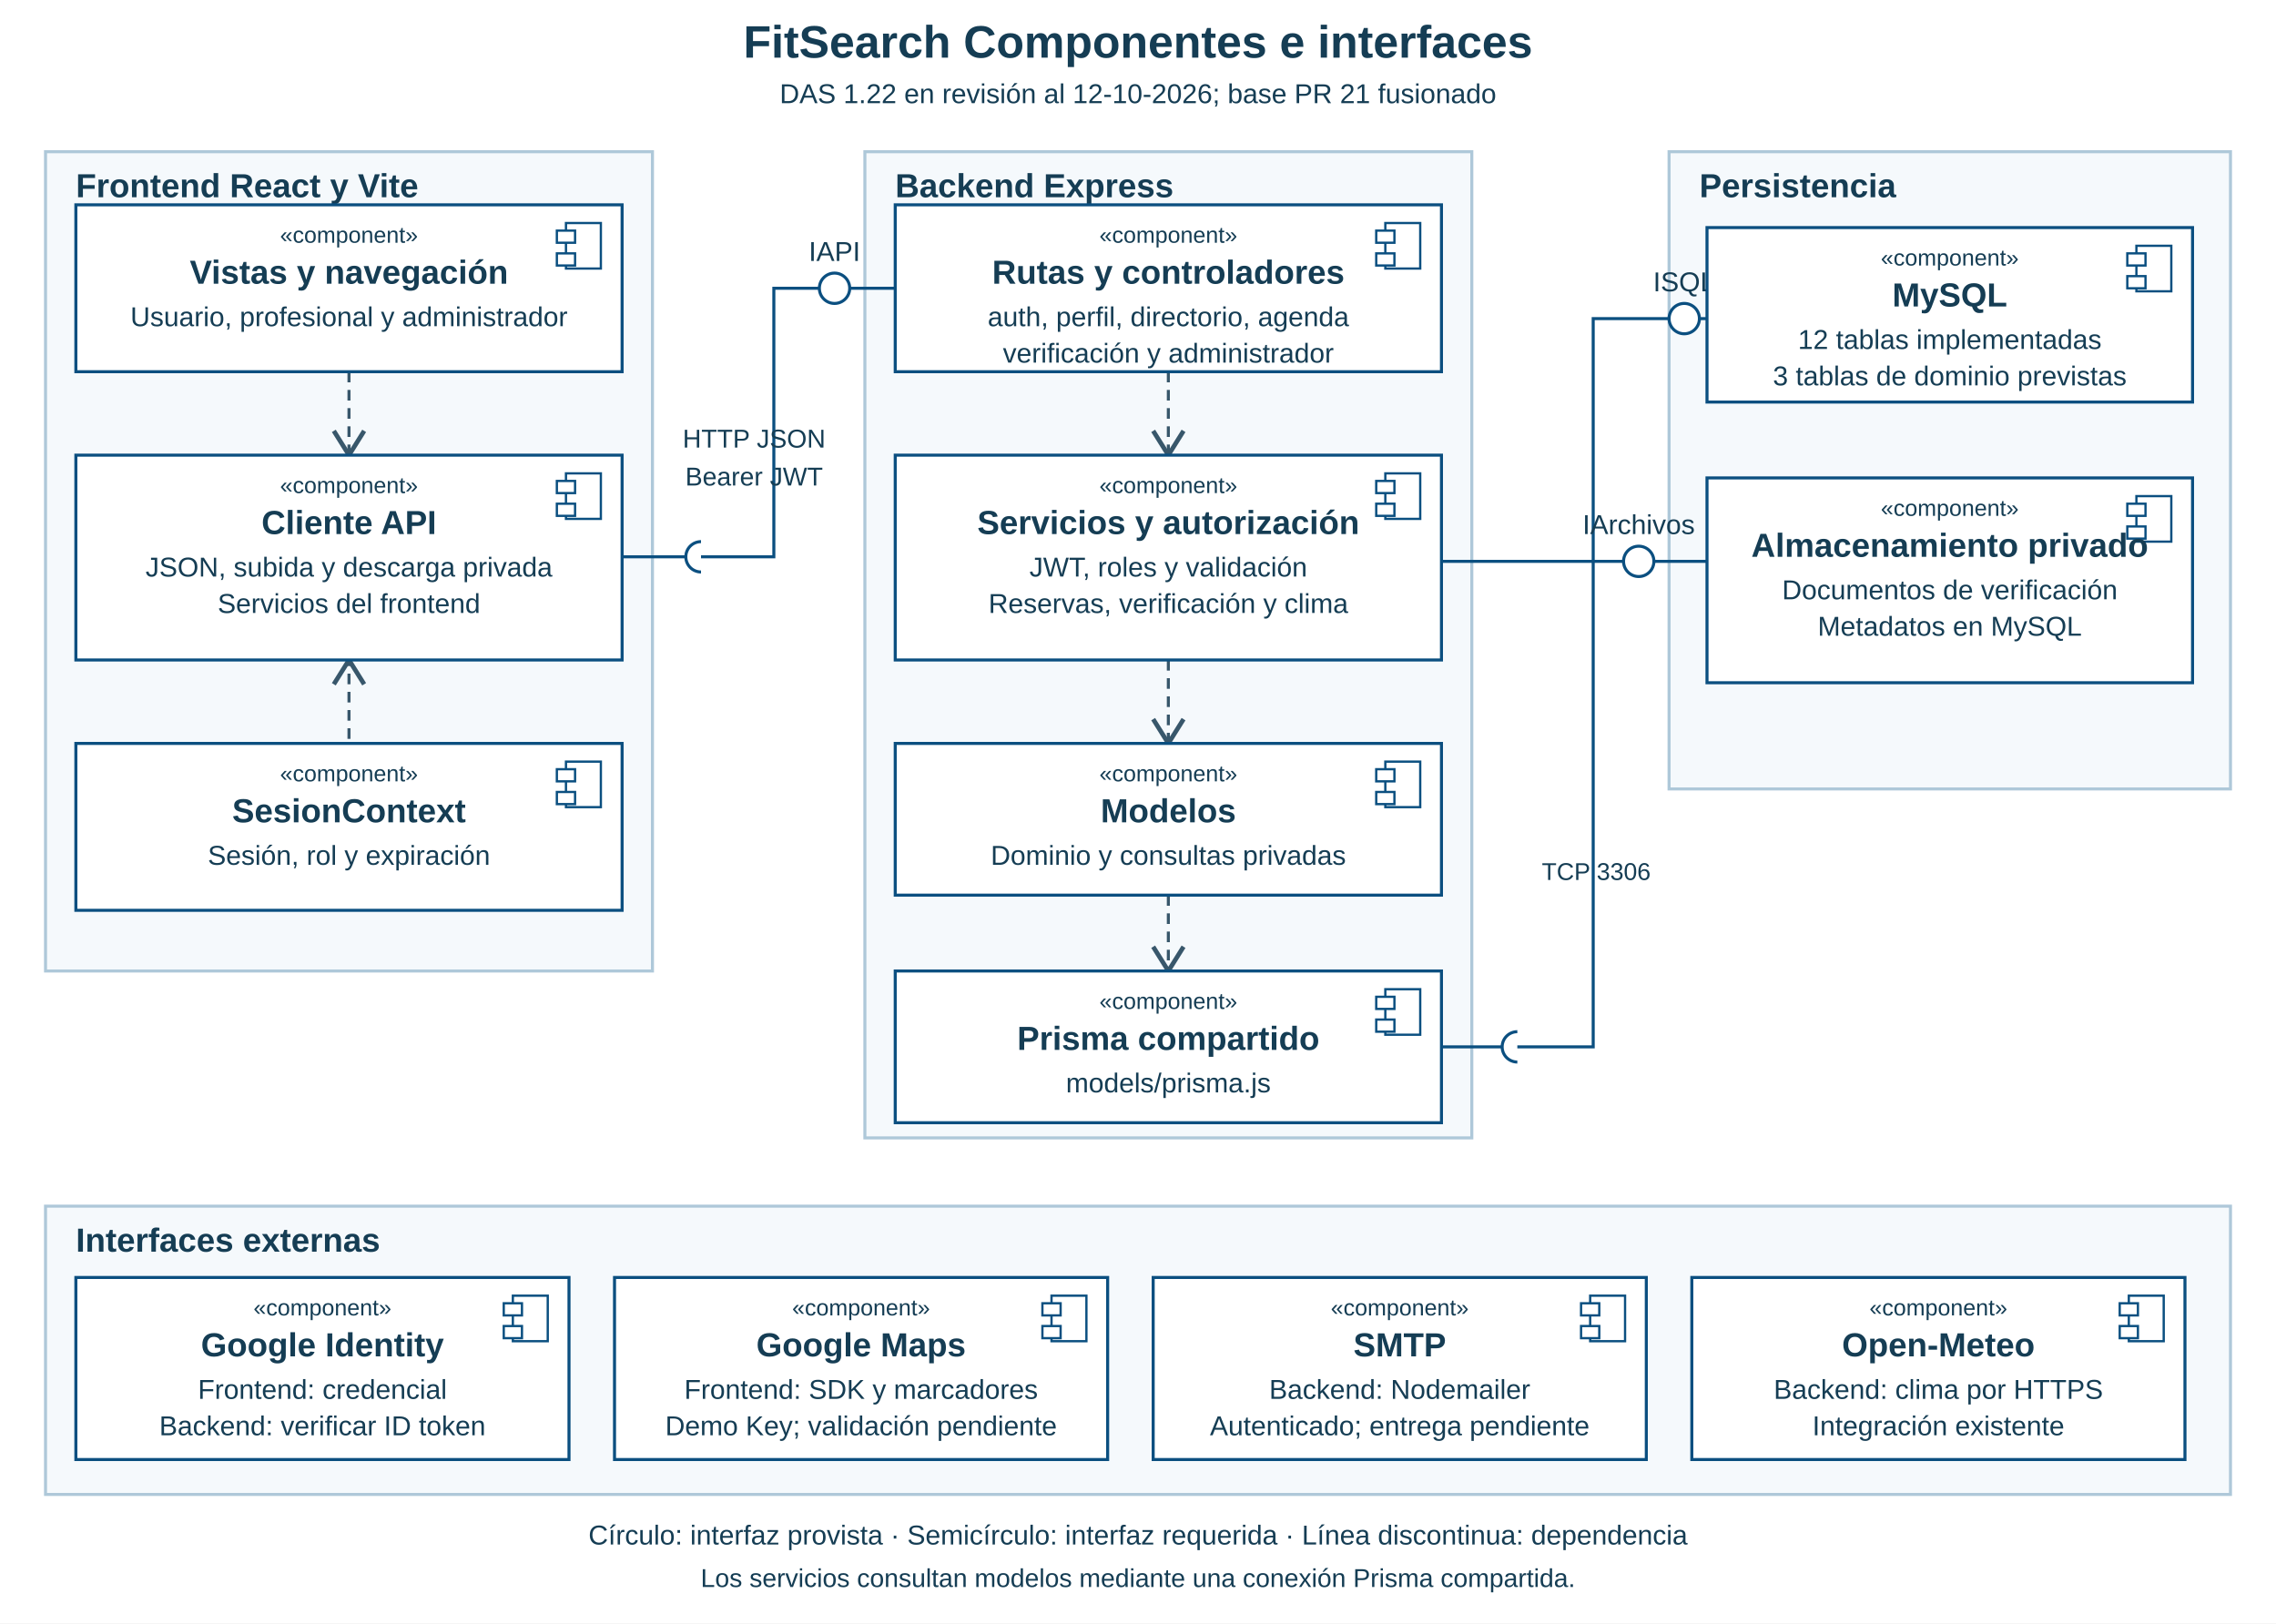
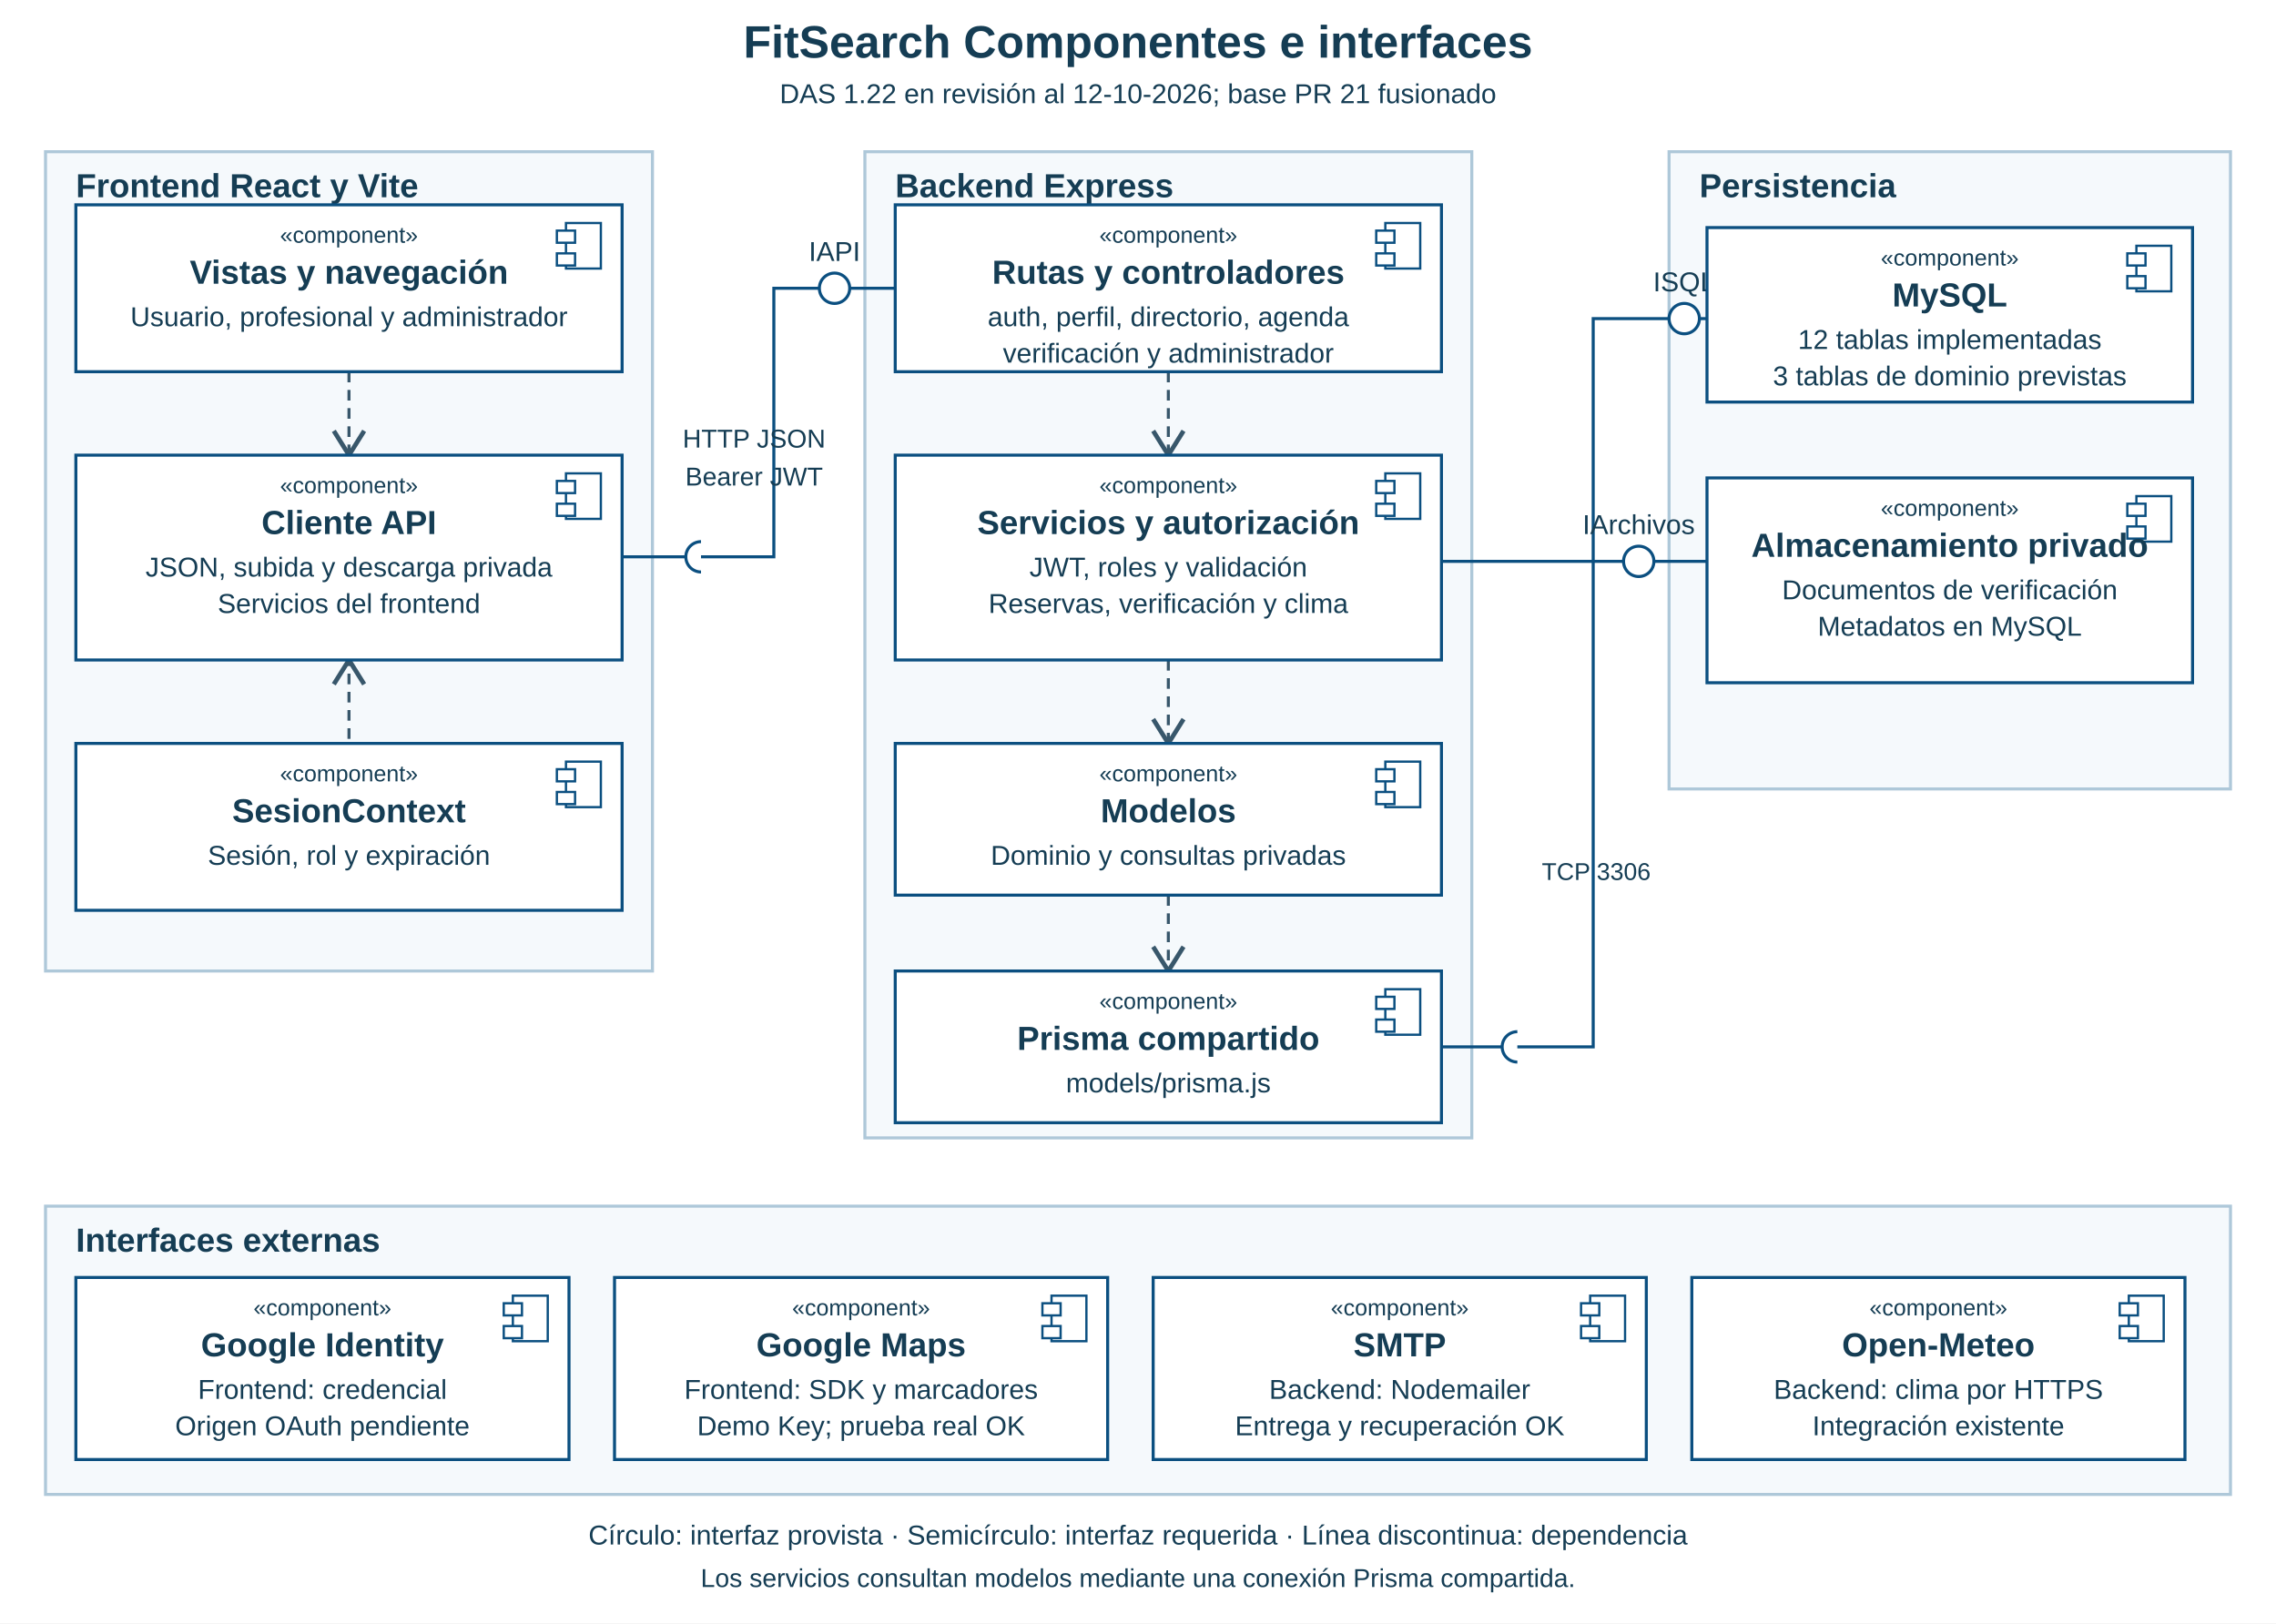
<svg xmlns="http://www.w3.org/2000/svg" width="1500" height="1070" viewBox="0 0 1500 1070">
  <defs>
    <marker id="dep" markerWidth="12" markerHeight="12" refX="10" refY="6" orient="auto">
      <path d="M2 1 L10 6 L2 11" fill="none" stroke="#38576b" stroke-width="1.5" />
    </marker>
  </defs>
  <rect width="1500" height="1070" fill="white" />
  <text x="750" y="38" text-anchor="middle" font-family="Arial" font-size="30" font-weight="700" fill="#153d54">FitSearch Componentes e interfaces</text>
  <text x="750" y="68" text-anchor="middle" font-family="Arial" font-size="18" font-weight="400" fill="#153d54">DAS 1.22 en revisión al 12-10-2026; base PR 21 fusionado</text>
  <rect x="30" y="100" width="400" height="540" fill="#f5f9fc" stroke="#aec8d9" stroke-width="2" />
  <text x="50" y="130" text-anchor="start" font-family="Arial" font-size="22" font-weight="700" fill="#153d54">Frontend React y Vite</text>
  <rect x="570" y="100" width="400" height="650" fill="#f5f9fc" stroke="#aec8d9" stroke-width="2" />
  <text x="590" y="130" text-anchor="start" font-family="Arial" font-size="22" font-weight="700" fill="#153d54">Backend Express</text>
  <rect x="1100" y="100" width="370" height="420" fill="#f5f9fc" stroke="#aec8d9" stroke-width="2" />
  <text x="1120" y="130" text-anchor="start" font-family="Arial" font-size="22" font-weight="700" fill="#153d54">Persistencia</text>
  <polyline points="230,245 230,300" fill="none" stroke="#38576b" stroke-width="2" stroke-dasharray="7 5" marker-end="url(#dep)" />
  <polyline points="230,535 230,435" fill="none" stroke="#38576b" stroke-width="2" stroke-dasharray="7 5" marker-end="url(#dep)" />
  <polyline points="770,245 770,300" fill="none" stroke="#38576b" stroke-width="2" stroke-dasharray="7 5" marker-end="url(#dep)" />
  <polyline points="770,435 770,490" fill="none" stroke="#38576b" stroke-width="2" stroke-dasharray="7 5" marker-end="url(#dep)" />
  <polyline points="770,590 770,640" fill="none" stroke="#38576b" stroke-width="2" stroke-dasharray="7 5" marker-end="url(#dep)" />
  <path d="M410 367 H452 M462 357 A10 10 0 0 0 462 377 M462 367 H510 V190 H540 M560 190 H590" fill="none" stroke="#0b4f80" stroke-width="2" />
  <circle cx="550" cy="190" r="10" fill="white" stroke="#0b4f80" stroke-width="2" />
  <text x="550" y="172" text-anchor="middle" font-family="Arial" font-size="18" font-weight="400" fill="#153d54">IAPI</text>
  <text x="497" y="295" text-anchor="middle" font-family="Arial" font-size="17" font-weight="400" fill="#153d54">HTTP JSON</text>
  <text x="497" y="320" text-anchor="middle" font-family="Arial" font-size="17" font-weight="400" fill="#153d54">Bearer JWT</text>
  <path d="M950 690 H990 M1000 680 A10 10 0 0 0 1000 700 M1000 690 H1050 V210 H1100 M1120 210 H1125" fill="none" stroke="#0b4f80" stroke-width="2" />
  <circle cx="1110" cy="210" r="10" fill="white" stroke="#0b4f80" stroke-width="2" />
  <text x="1110" y="192" text-anchor="middle" font-family="Arial" font-size="18" font-weight="400" fill="#153d54">ISQL</text>
  <text x="1052" y="580" text-anchor="middle" font-family="Arial" font-size="16" font-weight="400" fill="#153d54">TCP 3306</text>
  <path d="M950 370 H1070 M1090 370 H1125" fill="none" stroke="#0b4f80" stroke-width="2" />
  <circle cx="1080" cy="370" r="10" fill="white" stroke="#0b4f80" stroke-width="2" />
  <text x="1080" y="352" text-anchor="middle" font-family="Arial" font-size="18" font-weight="400" fill="#153d54">IArchivos</text>
  <rect x="50" y="135" width="360" height="110" fill="white" stroke="#0b4f80" stroke-width="2" />
  <rect x="373" y="147" width="23" height="30" fill="white" stroke="#0b4f80" stroke-width="1.5" />
  <rect x="367" y="152" width="12" height="8" fill="white" stroke="#0b4f80" stroke-width="1.5" />
  <rect x="367" y="167" width="12" height="8" fill="white" stroke="#0b4f80" stroke-width="1.5" />
  <text x="230.0" y="160" text-anchor="middle" font-family="Arial" font-size="15" font-weight="400" fill="#153d54">«component»</text>
  <text x="230.0" y="187" text-anchor="middle" font-family="Arial" font-size="22" font-weight="700" fill="#153d54">Vistas y navegación</text>
  <text x="230.0" y="215" text-anchor="middle" font-family="Arial" font-size="18" font-weight="400" fill="#153d54">Usuario, profesional y administrador</text>
  <rect x="50" y="300" width="360" height="135" fill="white" stroke="#0b4f80" stroke-width="2" />
  <rect x="373" y="312" width="23" height="30" fill="white" stroke="#0b4f80" stroke-width="1.5" />
  <rect x="367" y="317" width="12" height="8" fill="white" stroke="#0b4f80" stroke-width="1.5" />
  <rect x="367" y="332" width="12" height="8" fill="white" stroke="#0b4f80" stroke-width="1.5" />
  <text x="230.0" y="325" text-anchor="middle" font-family="Arial" font-size="15" font-weight="400" fill="#153d54">«component»</text>
  <text x="230.0" y="352" text-anchor="middle" font-family="Arial" font-size="22" font-weight="700" fill="#153d54">Cliente API</text>
  <text x="230.0" y="380" text-anchor="middle" font-family="Arial" font-size="18" font-weight="400" fill="#153d54">JSON, subida y descarga privada</text>
  <text x="230.0" y="404" text-anchor="middle" font-family="Arial" font-size="18" font-weight="400" fill="#153d54">Servicios del frontend</text>
  <rect x="50" y="490" width="360" height="110" fill="white" stroke="#0b4f80" stroke-width="2" />
  <rect x="373" y="502" width="23" height="30" fill="white" stroke="#0b4f80" stroke-width="1.5" />
  <rect x="367" y="507" width="12" height="8" fill="white" stroke="#0b4f80" stroke-width="1.5" />
  <rect x="367" y="522" width="12" height="8" fill="white" stroke="#0b4f80" stroke-width="1.5" />
  <text x="230.0" y="515" text-anchor="middle" font-family="Arial" font-size="15" font-weight="400" fill="#153d54">«component»</text>
  <text x="230.0" y="542" text-anchor="middle" font-family="Arial" font-size="22" font-weight="700" fill="#153d54">SesionContext</text>
  <text x="230.0" y="570" text-anchor="middle" font-family="Arial" font-size="18" font-weight="400" fill="#153d54">Sesión, rol y expiración</text>
  <rect x="590" y="135" width="360" height="110" fill="white" stroke="#0b4f80" stroke-width="2" />
  <rect x="913" y="147" width="23" height="30" fill="white" stroke="#0b4f80" stroke-width="1.5" />
  <rect x="907" y="152" width="12" height="8" fill="white" stroke="#0b4f80" stroke-width="1.5" />
  <rect x="907" y="167" width="12" height="8" fill="white" stroke="#0b4f80" stroke-width="1.5" />
  <text x="770.0" y="160" text-anchor="middle" font-family="Arial" font-size="15" font-weight="400" fill="#153d54">«component»</text>
  <text x="770.0" y="187" text-anchor="middle" font-family="Arial" font-size="22" font-weight="700" fill="#153d54">Rutas y controladores</text>
  <text x="770.0" y="215" text-anchor="middle" font-family="Arial" font-size="18" font-weight="400" fill="#153d54">auth, perfil, directorio, agenda</text>
  <text x="770.0" y="239" text-anchor="middle" font-family="Arial" font-size="18" font-weight="400" fill="#153d54">verificación y administrador</text>
  <rect x="590" y="300" width="360" height="135" fill="white" stroke="#0b4f80" stroke-width="2" />
  <rect x="913" y="312" width="23" height="30" fill="white" stroke="#0b4f80" stroke-width="1.5" />
  <rect x="907" y="317" width="12" height="8" fill="white" stroke="#0b4f80" stroke-width="1.5" />
  <rect x="907" y="332" width="12" height="8" fill="white" stroke="#0b4f80" stroke-width="1.5" />
  <text x="770.0" y="325" text-anchor="middle" font-family="Arial" font-size="15" font-weight="400" fill="#153d54">«component»</text>
  <text x="770.0" y="352" text-anchor="middle" font-family="Arial" font-size="22" font-weight="700" fill="#153d54">Servicios y autorización</text>
  <text x="770.0" y="380" text-anchor="middle" font-family="Arial" font-size="18" font-weight="400" fill="#153d54">JWT, roles y validación</text>
  <text x="770.0" y="404" text-anchor="middle" font-family="Arial" font-size="18" font-weight="400" fill="#153d54">Reservas, verificación y clima</text>
  <rect x="590" y="490" width="360" height="100" fill="white" stroke="#0b4f80" stroke-width="2" />
  <rect x="913" y="502" width="23" height="30" fill="white" stroke="#0b4f80" stroke-width="1.5" />
  <rect x="907" y="507" width="12" height="8" fill="white" stroke="#0b4f80" stroke-width="1.5" />
  <rect x="907" y="522" width="12" height="8" fill="white" stroke="#0b4f80" stroke-width="1.5" />
  <text x="770.0" y="515" text-anchor="middle" font-family="Arial" font-size="15" font-weight="400" fill="#153d54">«component»</text>
  <text x="770.0" y="542" text-anchor="middle" font-family="Arial" font-size="22" font-weight="700" fill="#153d54">Modelos</text>
  <text x="770.0" y="570" text-anchor="middle" font-family="Arial" font-size="18" font-weight="400" fill="#153d54">Dominio y consultas privadas</text>
  <rect x="590" y="640" width="360" height="100" fill="white" stroke="#0b4f80" stroke-width="2" />
  <rect x="913" y="652" width="23" height="30" fill="white" stroke="#0b4f80" stroke-width="1.5" />
  <rect x="907" y="657" width="12" height="8" fill="white" stroke="#0b4f80" stroke-width="1.5" />
  <rect x="907" y="672" width="12" height="8" fill="white" stroke="#0b4f80" stroke-width="1.5" />
  <text x="770.0" y="665" text-anchor="middle" font-family="Arial" font-size="15" font-weight="400" fill="#153d54">«component»</text>
  <text x="770.0" y="692" text-anchor="middle" font-family="Arial" font-size="22" font-weight="700" fill="#153d54">Prisma compartido</text>
  <text x="770.0" y="720" text-anchor="middle" font-family="Arial" font-size="18" font-weight="400" fill="#153d54">models/prisma.js</text>
  <rect x="1125" y="150" width="320" height="115" fill="white" stroke="#0b4f80" stroke-width="2" />
  <rect x="1408" y="162" width="23" height="30" fill="white" stroke="#0b4f80" stroke-width="1.5" />
  <rect x="1402" y="167" width="12" height="8" fill="white" stroke="#0b4f80" stroke-width="1.5" />
  <rect x="1402" y="182" width="12" height="8" fill="white" stroke="#0b4f80" stroke-width="1.5" />
  <text x="1285.0" y="175" text-anchor="middle" font-family="Arial" font-size="15" font-weight="400" fill="#153d54">«component»</text>
  <text x="1285.0" y="202" text-anchor="middle" font-family="Arial" font-size="22" font-weight="700" fill="#153d54">MySQL</text>
  <text x="1285.0" y="230" text-anchor="middle" font-family="Arial" font-size="18" font-weight="400" fill="#153d54">12 tablas implementadas</text>
  <text x="1285.0" y="254" text-anchor="middle" font-family="Arial" font-size="18" font-weight="400" fill="#153d54">3 tablas de dominio previstas</text>
  <rect x="1125" y="315" width="320" height="135" fill="white" stroke="#0b4f80" stroke-width="2" />
  <rect x="1408" y="327" width="23" height="30" fill="white" stroke="#0b4f80" stroke-width="1.5" />
  <rect x="1402" y="332" width="12" height="8" fill="white" stroke="#0b4f80" stroke-width="1.5" />
  <rect x="1402" y="347" width="12" height="8" fill="white" stroke="#0b4f80" stroke-width="1.5" />
  <text x="1285.0" y="340" text-anchor="middle" font-family="Arial" font-size="15" font-weight="400" fill="#153d54">«component»</text>
  <text x="1285.0" y="367" text-anchor="middle" font-family="Arial" font-size="22" font-weight="700" fill="#153d54">Almacenamiento privado</text>
  <text x="1285.0" y="395" text-anchor="middle" font-family="Arial" font-size="18" font-weight="400" fill="#153d54">Documentos de verificación</text>
  <text x="1285.0" y="419" text-anchor="middle" font-family="Arial" font-size="18" font-weight="400" fill="#153d54">Metadatos en MySQL</text>
  <rect x="30" y="795" width="1440" height="190" fill="#f5f9fc" stroke="#aec8d9" stroke-width="2" />
  <text x="50" y="825" text-anchor="start" font-family="Arial" font-size="22" font-weight="700" fill="#153d54">Interfaces externas</text>
  <rect x="50" y="842" width="325" height="120" fill="white" stroke="#0b4f80" stroke-width="2" />
  <rect x="338" y="854" width="23" height="30" fill="white" stroke="#0b4f80" stroke-width="1.5" />
  <rect x="332" y="859" width="12" height="8" fill="white" stroke="#0b4f80" stroke-width="1.5" />
  <rect x="332" y="874" width="12" height="8" fill="white" stroke="#0b4f80" stroke-width="1.5" />
  <text x="212.5" y="867" text-anchor="middle" font-family="Arial" font-size="15" font-weight="400" fill="#153d54">«component»</text>
  <text x="212.5" y="894" text-anchor="middle" font-family="Arial" font-size="22" font-weight="700" fill="#153d54">Google Identity</text>
  <text x="212.5" y="922" text-anchor="middle" font-family="Arial" font-size="18" font-weight="400" fill="#153d54">Frontend: credencial</text>
-   <text x="212.5" y="946" text-anchor="middle" font-family="Arial" font-size="18" font-weight="400" fill="#153d54">Backend: verificar ID token</text>
+   <text x="212.5" y="946" text-anchor="middle" font-family="Arial" font-size="18" font-weight="400" fill="#153d54">Origen OAuth pendiente</text>
  <rect x="405" y="842" width="325" height="120" fill="white" stroke="#0b4f80" stroke-width="2" />
  <rect x="693" y="854" width="23" height="30" fill="white" stroke="#0b4f80" stroke-width="1.5" />
  <rect x="687" y="859" width="12" height="8" fill="white" stroke="#0b4f80" stroke-width="1.5" />
  <rect x="687" y="874" width="12" height="8" fill="white" stroke="#0b4f80" stroke-width="1.5" />
  <text x="567.5" y="867" text-anchor="middle" font-family="Arial" font-size="15" font-weight="400" fill="#153d54">«component»</text>
  <text x="567.5" y="894" text-anchor="middle" font-family="Arial" font-size="22" font-weight="700" fill="#153d54">Google Maps</text>
  <text x="567.5" y="922" text-anchor="middle" font-family="Arial" font-size="18" font-weight="400" fill="#153d54">Frontend: SDK y marcadores</text>
-   <text x="567.5" y="946" text-anchor="middle" font-family="Arial" font-size="18" font-weight="400" fill="#153d54">Demo Key; validación pendiente</text>
+   <text x="567.5" y="946" text-anchor="middle" font-family="Arial" font-size="18" font-weight="400" fill="#153d54">Demo Key; prueba real OK</text>
  <rect x="760" y="842" width="325" height="120" fill="white" stroke="#0b4f80" stroke-width="2" />
  <rect x="1048" y="854" width="23" height="30" fill="white" stroke="#0b4f80" stroke-width="1.5" />
  <rect x="1042" y="859" width="12" height="8" fill="white" stroke="#0b4f80" stroke-width="1.5" />
  <rect x="1042" y="874" width="12" height="8" fill="white" stroke="#0b4f80" stroke-width="1.5" />
  <text x="922.5" y="867" text-anchor="middle" font-family="Arial" font-size="15" font-weight="400" fill="#153d54">«component»</text>
  <text x="922.5" y="894" text-anchor="middle" font-family="Arial" font-size="22" font-weight="700" fill="#153d54">SMTP</text>
  <text x="922.5" y="922" text-anchor="middle" font-family="Arial" font-size="18" font-weight="400" fill="#153d54">Backend: Nodemailer</text>
-   <text x="922.5" y="946" text-anchor="middle" font-family="Arial" font-size="18" font-weight="400" fill="#153d54">Autenticado; entrega pendiente</text>
+   <text x="922.5" y="946" text-anchor="middle" font-family="Arial" font-size="18" font-weight="400" fill="#153d54">Entrega y recuperación OK</text>
  <rect x="1115" y="842" width="325" height="120" fill="white" stroke="#0b4f80" stroke-width="2" />
  <rect x="1403" y="854" width="23" height="30" fill="white" stroke="#0b4f80" stroke-width="1.5" />
  <rect x="1397" y="859" width="12" height="8" fill="white" stroke="#0b4f80" stroke-width="1.5" />
  <rect x="1397" y="874" width="12" height="8" fill="white" stroke="#0b4f80" stroke-width="1.5" />
  <text x="1277.5" y="867" text-anchor="middle" font-family="Arial" font-size="15" font-weight="400" fill="#153d54">«component»</text>
  <text x="1277.5" y="894" text-anchor="middle" font-family="Arial" font-size="22" font-weight="700" fill="#153d54">Open-Meteo</text>
  <text x="1277.5" y="922" text-anchor="middle" font-family="Arial" font-size="18" font-weight="400" fill="#153d54">Backend: clima por HTTPS</text>
  <text x="1277.5" y="946" text-anchor="middle" font-family="Arial" font-size="18" font-weight="400" fill="#153d54">Integración existente</text>
  <text x="750" y="1018" text-anchor="middle" font-family="Arial" font-size="18" font-weight="400" fill="#153d54">Círculo: interfaz provista · Semicírculo: interfaz requerida · Línea discontinua: dependencia</text>
  <text x="750" y="1046" text-anchor="middle" font-family="Arial" font-size="17" font-weight="400" fill="#153d54">Los servicios consultan modelos mediante una conexión Prisma compartida.</text>
</svg>
